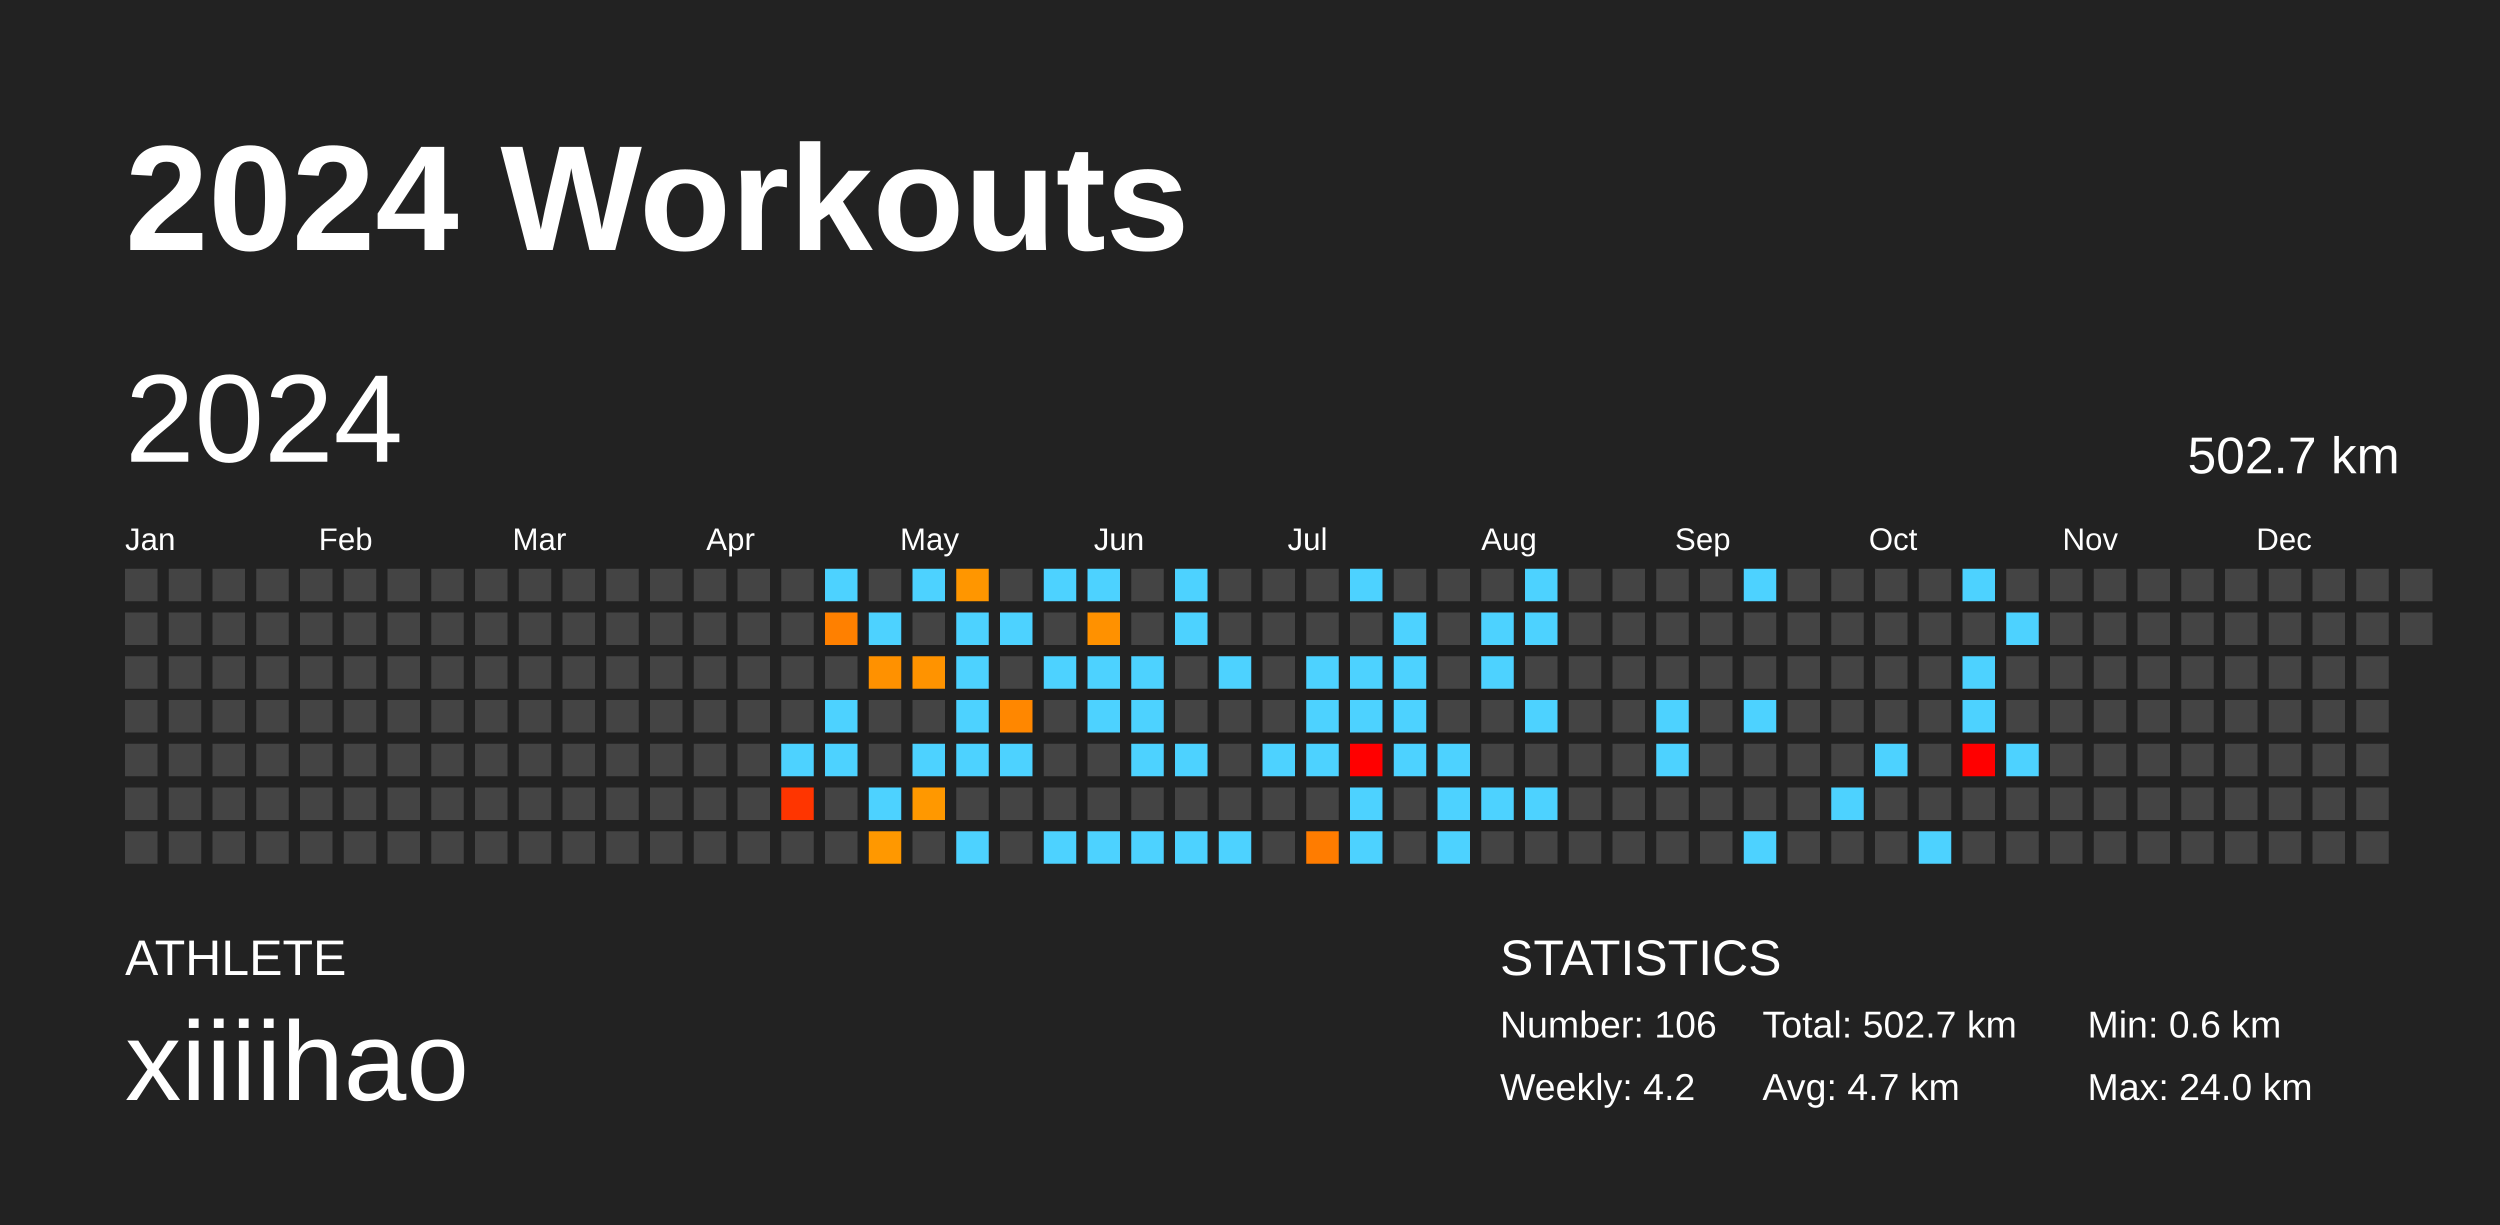
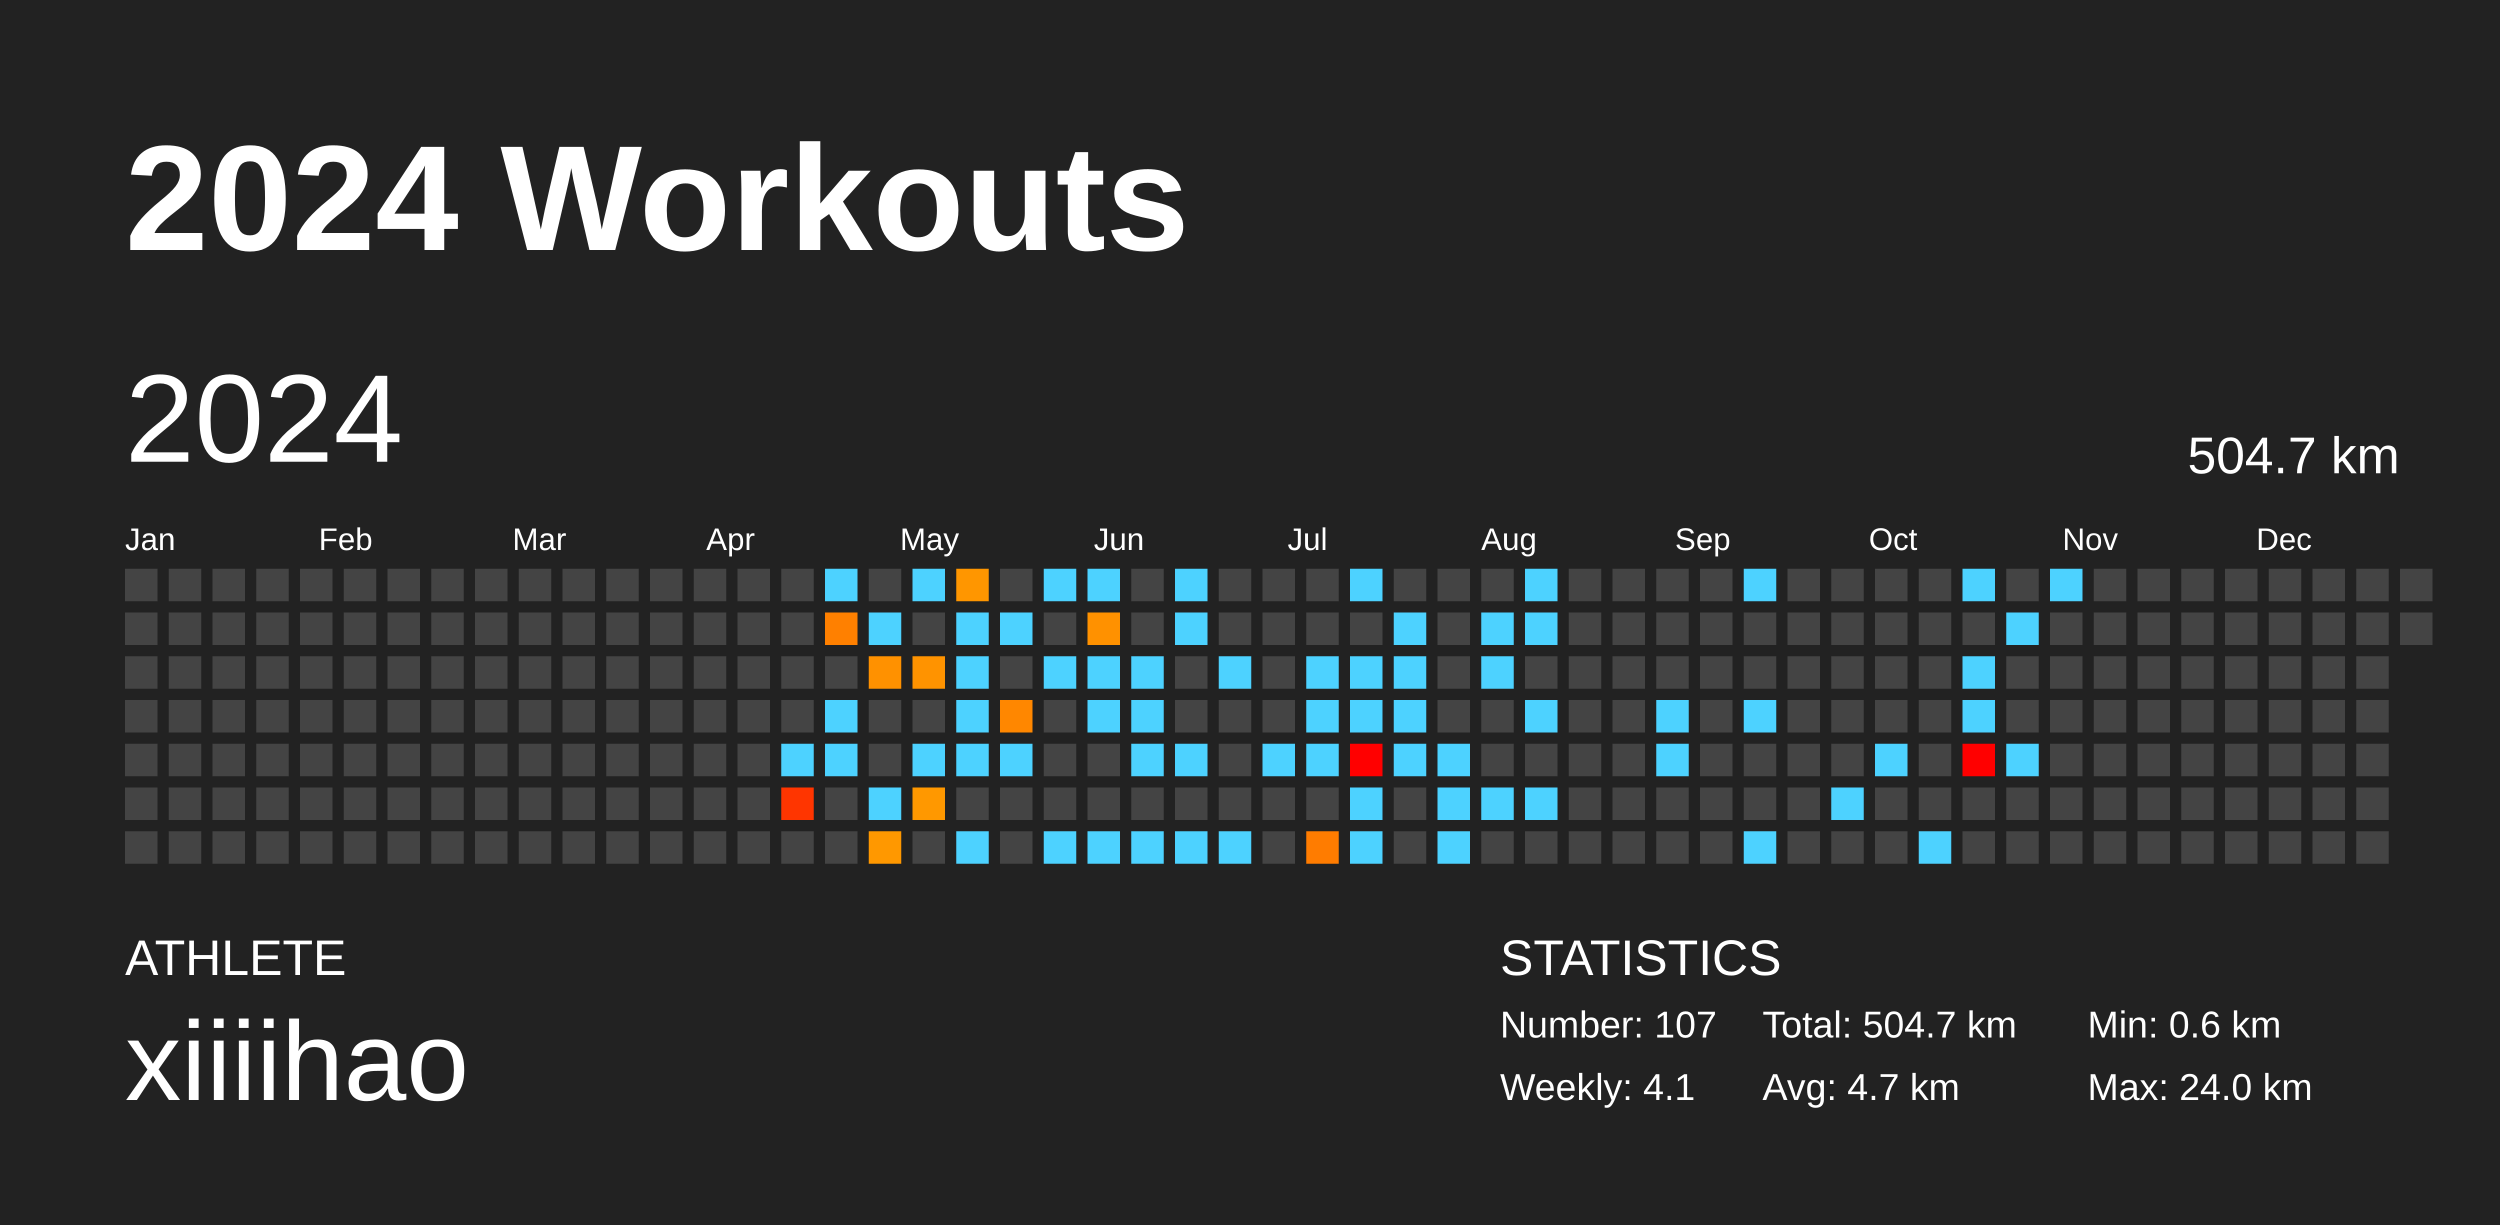
<svg xmlns="http://www.w3.org/2000/svg" baseProfile="full" height="98mm" version="1.1" viewBox="0,0,200,98" width="200mm">
  <defs />
  <rect fill="#222222" height="98" width="200" x="0" y="0" />
  <text fill="#FFFFFF" style="font-size:12px; font-family:Arial; font-weight:bold;" x="10" y="20">2024 Workouts</text>
  <text fill="#FFFFFF" style="font-size:4px; font-family:Arial" x="10" y="78">ATHLETE</text>
  <text fill="#FFFFFF" style="font-size:9px; font-family:Arial" x="10" y="88">xiiiihao</text>
  <text fill="#FFFFFF" style="font-size:4px; font-family:Arial" x="120" y="78">STATISTICS</text>
-   <text fill="#FFFFFF" style="font-size:3px; font-family:Arial" x="120" y="83">Number: 106</text>
-   <text fill="#FFFFFF" style="font-size:3px; font-family:Arial" x="120" y="88">Weekly: 4.2</text>
-   <text fill="#FFFFFF" style="font-size:3px; font-family:Arial" x="141" y="83">Total: 502.7 km</text>
+   <text fill="#FFFFFF" style="font-size:3px; font-family:Arial" x="120" y="83">Number: 107</text>
+   <text fill="#FFFFFF" style="font-size:3px; font-family:Arial" x="120" y="88">Weekly: 4.1</text>
+   <text fill="#FFFFFF" style="font-size:3px; font-family:Arial" x="141" y="83">Total: 504.7 km</text>
  <text fill="#FFFFFF" style="font-size:3px; font-family:Arial" x="141" y="88">Avg: 4.7 km</text>
  <text fill="#FFFFFF" style="font-size:3px; font-family:Arial" x="167" y="83">Min: 0.6 km</text>
  <text fill="#FFFFFF" style="font-size:3px; font-family:Arial" x="167" y="88">Max: 24.0 km</text>
  <text dominant-baseline="hanging" fill="#FFFFFF" style="font-size:10.0px; font-family:Arial;" x="10" y="30">2024</text>
-   <text dominant-baseline="hanging" fill="#FFFFFF" style="font-size:4.125px; font-family:Arial;" x="175" y="35">502.7 km</text>
+   <text dominant-baseline="hanging" fill="#FFFFFF" style="font-size:4.125px; font-family:Arial;" x="175" y="35">504.7 km</text>
  <text fill="#FFFFFF" style="font-size:2.5px; font-family:Arial" x="10.0" y="44">Jan</text>
  <text fill="#FFFFFF" style="font-size:2.5px; font-family:Arial" x="25.5" y="44">Feb</text>
  <text fill="#FFFFFF" style="font-size:2.5px; font-family:Arial" x="41.0" y="44">Mar</text>
  <text fill="#FFFFFF" style="font-size:2.5px; font-family:Arial" x="56.5" y="44">Apr</text>
  <text fill="#FFFFFF" style="font-size:2.5px; font-family:Arial" x="72.0" y="44">May</text>
  <text fill="#FFFFFF" style="font-size:2.5px; font-family:Arial" x="87.5" y="44">Jun</text>
  <text fill="#FFFFFF" style="font-size:2.5px; font-family:Arial" x="103.0" y="44">Jul</text>
  <text fill="#FFFFFF" style="font-size:2.5px; font-family:Arial" x="118.5" y="44">Aug</text>
  <text fill="#FFFFFF" style="font-size:2.5px; font-family:Arial" x="134.0" y="44">Sep</text>
  <text fill="#FFFFFF" style="font-size:2.5px; font-family:Arial" x="149.5" y="44">Oct</text>
  <text fill="#FFFFFF" style="font-size:2.5px; font-family:Arial" x="165.0" y="44">Nov</text>
  <text fill="#FFFFFF" style="font-size:2.5px; font-family:Arial" x="180.5" y="44">Dec</text>
  <rect fill="#444444" height="2.6" width="2.6" x="10.0" y="45.5" />
  <rect fill="#444444" height="2.6" width="2.6" x="10.0" y="49.0" />
  <rect fill="#444444" height="2.6" width="2.6" x="10.0" y="52.5" />
  <rect fill="#444444" height="2.6" width="2.6" x="10.0" y="56.0" />
  <rect fill="#444444" height="2.6" width="2.6" x="10.0" y="59.5" />
  <rect fill="#444444" height="2.6" width="2.6" x="10.0" y="63.0" />
  <rect fill="#444444" height="2.6" width="2.6" x="10.0" y="66.5" />
  <rect fill="#444444" height="2.6" width="2.6" x="13.5" y="45.5" />
  <rect fill="#444444" height="2.6" width="2.6" x="13.5" y="49.0" />
  <rect fill="#444444" height="2.6" width="2.6" x="13.5" y="52.5" />
  <rect fill="#444444" height="2.6" width="2.6" x="13.5" y="56.0" />
  <rect fill="#444444" height="2.6" width="2.6" x="13.5" y="59.5" />
  <rect fill="#444444" height="2.6" width="2.6" x="13.5" y="63.0" />
  <rect fill="#444444" height="2.6" width="2.6" x="13.5" y="66.5" />
  <rect fill="#444444" height="2.6" width="2.6" x="17.0" y="45.5" />
  <rect fill="#444444" height="2.6" width="2.6" x="17.0" y="49.0" />
  <rect fill="#444444" height="2.6" width="2.6" x="17.0" y="52.5" />
  <rect fill="#444444" height="2.6" width="2.6" x="17.0" y="56.0" />
  <rect fill="#444444" height="2.6" width="2.6" x="17.0" y="59.5" />
  <rect fill="#444444" height="2.6" width="2.6" x="17.0" y="63.0" />
  <rect fill="#444444" height="2.6" width="2.6" x="17.0" y="66.5" />
  <rect fill="#444444" height="2.6" width="2.6" x="20.5" y="45.5" />
  <rect fill="#444444" height="2.6" width="2.6" x="20.5" y="49.0" />
  <rect fill="#444444" height="2.6" width="2.6" x="20.5" y="52.5" />
  <rect fill="#444444" height="2.6" width="2.6" x="20.5" y="56.0" />
  <rect fill="#444444" height="2.6" width="2.6" x="20.5" y="59.5" />
  <rect fill="#444444" height="2.6" width="2.6" x="20.5" y="63.0" />
  <rect fill="#444444" height="2.6" width="2.6" x="20.5" y="66.5" />
  <rect fill="#444444" height="2.6" width="2.6" x="24.0" y="45.5" />
  <rect fill="#444444" height="2.6" width="2.6" x="24.0" y="49.0" />
  <rect fill="#444444" height="2.6" width="2.6" x="24.0" y="52.5" />
  <rect fill="#444444" height="2.6" width="2.6" x="24.0" y="56.0" />
  <rect fill="#444444" height="2.6" width="2.6" x="24.0" y="59.5" />
  <rect fill="#444444" height="2.6" width="2.6" x="24.0" y="63.0" />
  <rect fill="#444444" height="2.6" width="2.6" x="24.0" y="66.5" />
  <rect fill="#444444" height="2.6" width="2.6" x="27.5" y="45.5" />
  <rect fill="#444444" height="2.6" width="2.6" x="27.5" y="49.0" />
  <rect fill="#444444" height="2.6" width="2.6" x="27.5" y="52.5" />
  <rect fill="#444444" height="2.6" width="2.6" x="27.5" y="56.0" />
  <rect fill="#444444" height="2.6" width="2.6" x="27.5" y="59.5" />
  <rect fill="#444444" height="2.6" width="2.6" x="27.5" y="63.0" />
  <rect fill="#444444" height="2.6" width="2.6" x="27.5" y="66.5" />
  <rect fill="#444444" height="2.6" width="2.6" x="31.0" y="45.5" />
  <rect fill="#444444" height="2.6" width="2.6" x="31.0" y="49.0" />
  <rect fill="#444444" height="2.6" width="2.6" x="31.0" y="52.5" />
  <rect fill="#444444" height="2.6" width="2.6" x="31.0" y="56.0" />
  <rect fill="#444444" height="2.6" width="2.6" x="31.0" y="59.5" />
  <rect fill="#444444" height="2.6" width="2.6" x="31.0" y="63.0" />
  <rect fill="#444444" height="2.6" width="2.6" x="31.0" y="66.5" />
  <rect fill="#444444" height="2.6" width="2.6" x="34.5" y="45.5" />
  <rect fill="#444444" height="2.6" width="2.6" x="34.5" y="49.0" />
  <rect fill="#444444" height="2.6" width="2.6" x="34.5" y="52.5" />
  <rect fill="#444444" height="2.6" width="2.6" x="34.5" y="56.0" />
  <rect fill="#444444" height="2.6" width="2.6" x="34.5" y="59.5" />
  <rect fill="#444444" height="2.6" width="2.6" x="34.5" y="63.0" />
  <rect fill="#444444" height="2.6" width="2.6" x="34.5" y="66.5" />
  <rect fill="#444444" height="2.6" width="2.6" x="38.0" y="45.5" />
  <rect fill="#444444" height="2.6" width="2.6" x="38.0" y="49.0" />
  <rect fill="#444444" height="2.6" width="2.6" x="38.0" y="52.5" />
  <rect fill="#444444" height="2.6" width="2.6" x="38.0" y="56.0" />
  <rect fill="#444444" height="2.6" width="2.6" x="38.0" y="59.5" />
  <rect fill="#444444" height="2.6" width="2.6" x="38.0" y="63.0" />
  <rect fill="#444444" height="2.6" width="2.6" x="38.0" y="66.5" />
  <rect fill="#444444" height="2.6" width="2.6" x="41.5" y="45.5" />
  <rect fill="#444444" height="2.6" width="2.6" x="41.5" y="49.0" />
  <rect fill="#444444" height="2.6" width="2.6" x="41.5" y="52.5" />
  <rect fill="#444444" height="2.6" width="2.6" x="41.5" y="56.0" />
  <rect fill="#444444" height="2.6" width="2.6" x="41.5" y="59.5" />
  <rect fill="#444444" height="2.6" width="2.6" x="41.5" y="63.0" />
  <rect fill="#444444" height="2.6" width="2.6" x="41.5" y="66.5" />
  <rect fill="#444444" height="2.6" width="2.6" x="45.0" y="45.5" />
  <rect fill="#444444" height="2.6" width="2.6" x="45.0" y="49.0" />
  <rect fill="#444444" height="2.6" width="2.6" x="45.0" y="52.5" />
  <rect fill="#444444" height="2.6" width="2.6" x="45.0" y="56.0" />
  <rect fill="#444444" height="2.6" width="2.6" x="45.0" y="59.5" />
  <rect fill="#444444" height="2.6" width="2.6" x="45.0" y="63.0" />
  <rect fill="#444444" height="2.6" width="2.6" x="45.0" y="66.5" />
  <rect fill="#444444" height="2.6" width="2.6" x="48.5" y="45.5" />
  <rect fill="#444444" height="2.6" width="2.6" x="48.5" y="49.0" />
  <rect fill="#444444" height="2.6" width="2.6" x="48.5" y="52.5" />
  <rect fill="#444444" height="2.6" width="2.6" x="48.5" y="56.0" />
  <rect fill="#444444" height="2.6" width="2.6" x="48.5" y="59.5" />
  <rect fill="#444444" height="2.6" width="2.6" x="48.5" y="63.0" />
  <rect fill="#444444" height="2.6" width="2.6" x="48.5" y="66.5" />
  <rect fill="#444444" height="2.6" width="2.6" x="52.0" y="45.5" />
  <rect fill="#444444" height="2.6" width="2.6" x="52.0" y="49.0" />
  <rect fill="#444444" height="2.6" width="2.6" x="52.0" y="52.5" />
  <rect fill="#444444" height="2.6" width="2.6" x="52.0" y="56.0" />
  <rect fill="#444444" height="2.6" width="2.6" x="52.0" y="59.5" />
  <rect fill="#444444" height="2.6" width="2.6" x="52.0" y="63.0" />
  <rect fill="#444444" height="2.6" width="2.6" x="52.0" y="66.5" />
  <rect fill="#444444" height="2.6" width="2.6" x="55.5" y="45.5" />
  <rect fill="#444444" height="2.6" width="2.6" x="55.5" y="49.0" />
  <rect fill="#444444" height="2.6" width="2.6" x="55.5" y="52.5" />
  <rect fill="#444444" height="2.6" width="2.6" x="55.5" y="56.0" />
  <rect fill="#444444" height="2.6" width="2.6" x="55.5" y="59.5" />
  <rect fill="#444444" height="2.6" width="2.6" x="55.5" y="63.0" />
  <rect fill="#444444" height="2.6" width="2.6" x="55.5" y="66.5" />
  <rect fill="#444444" height="2.6" width="2.6" x="59.0" y="45.5" />
  <rect fill="#444444" height="2.6" width="2.6" x="59.0" y="49.0" />
  <rect fill="#444444" height="2.6" width="2.6" x="59.0" y="52.5" />
  <rect fill="#444444" height="2.6" width="2.6" x="59.0" y="56.0" />
  <rect fill="#444444" height="2.6" width="2.6" x="59.0" y="59.5" />
  <rect fill="#444444" height="2.6" width="2.6" x="59.0" y="63.0" />
  <rect fill="#444444" height="2.6" width="2.6" x="59.0" y="66.5" />
  <rect fill="#444444" height="2.6" width="2.6" x="62.5" y="45.5" />
  <rect fill="#444444" height="2.6" width="2.6" x="62.5" y="49.0" />
  <rect fill="#444444" height="2.6" width="2.6" x="62.5" y="52.5" />
  <rect fill="#444444" height="2.6" width="2.6" x="62.5" y="56.0" />
  <rect fill="#4dd2ff" height="2.6" width="2.6" x="62.5" y="59.5" />
  <rect fill="#ff3500" height="2.6" width="2.6" x="62.5" y="63.0" />
  <rect fill="#444444" height="2.6" width="2.6" x="62.5" y="66.5" />
  <rect fill="#4dd2ff" height="2.6" width="2.6" x="66.0" y="45.5" />
  <rect fill="#ff8000" height="2.6" width="2.6" x="66.0" y="49.0" />
  <rect fill="#444444" height="2.6" width="2.6" x="66.0" y="52.5" />
  <rect fill="#4dd2ff" height="2.6" width="2.6" x="66.0" y="56.0" />
  <rect fill="#4dd2ff" height="2.6" width="2.6" x="66.0" y="59.5" />
  <rect fill="#444444" height="2.6" width="2.6" x="66.0" y="63.0" />
  <rect fill="#444444" height="2.6" width="2.6" x="66.0" y="66.5" />
  <rect fill="#444444" height="2.6" width="2.6" x="69.5" y="45.5" />
  <rect fill="#4dd2ff" height="2.6" width="2.6" x="69.5" y="49.0" />
  <rect fill="#ff9100" height="2.6" width="2.6" x="69.5" y="52.5" />
  <rect fill="#444444" height="2.6" width="2.6" x="69.5" y="56.0" />
  <rect fill="#444444" height="2.6" width="2.6" x="69.5" y="59.5" />
  <rect fill="#4dd2ff" height="2.6" width="2.6" x="69.5" y="63.0" />
  <rect fill="#ff9800" height="2.6" width="2.6" x="69.5" y="66.5" />
  <rect fill="#4dd2ff" height="2.6" width="2.6" x="73.0" y="45.5" />
  <rect fill="#444444" height="2.6" width="2.6" x="73.0" y="49.0" />
  <rect fill="#ff9300" height="2.6" width="2.6" x="73.0" y="52.5" />
  <rect fill="#444444" height="2.6" width="2.6" x="73.0" y="56.0" />
  <rect fill="#4dd2ff" height="2.6" width="2.6" x="73.0" y="59.5" />
  <rect fill="#ff9800" height="2.6" width="2.6" x="73.0" y="63.0" />
  <rect fill="#444444" height="2.6" width="2.6" x="73.0" y="66.5" />
  <rect fill="#ff9600" height="2.6" width="2.6" x="76.5" y="45.5" />
  <rect fill="#4dd2ff" height="2.6" width="2.6" x="76.5" y="49.0" />
  <rect fill="#4dd2ff" height="2.6" width="2.6" x="76.5" y="52.5" />
  <rect fill="#4dd2ff" height="2.6" width="2.6" x="76.5" y="56.0" />
  <rect fill="#4dd2ff" height="2.6" width="2.6" x="76.5" y="59.5" />
  <rect fill="#444444" height="2.6" width="2.6" x="76.5" y="63.0" />
  <rect fill="#4dd2ff" height="2.6" width="2.6" x="76.5" y="66.5" />
  <rect fill="#444444" height="2.6" width="2.6" x="80.0" y="45.5" />
  <rect fill="#4dd2ff" height="2.6" width="2.6" x="80.0" y="49.0" />
  <rect fill="#444444" height="2.6" width="2.6" x="80.0" y="52.5" />
  <rect fill="#ff8700" height="2.6" width="2.6" x="80.0" y="56.0" />
  <rect fill="#4dd2ff" height="2.6" width="2.6" x="80.0" y="59.5" />
  <rect fill="#444444" height="2.6" width="2.6" x="80.0" y="63.0" />
  <rect fill="#444444" height="2.6" width="2.6" x="80.0" y="66.5" />
  <rect fill="#4dd2ff" height="2.6" width="2.6" x="83.5" y="45.5" />
  <rect fill="#444444" height="2.6" width="2.6" x="83.5" y="49.0" />
  <rect fill="#4dd2ff" height="2.6" width="2.6" x="83.5" y="52.5" />
  <rect fill="#444444" height="2.6" width="2.6" x="83.5" y="56.0" />
  <rect fill="#444444" height="2.6" width="2.6" x="83.5" y="59.5" />
  <rect fill="#444444" height="2.6" width="2.6" x="83.5" y="63.0" />
  <rect fill="#4dd2ff" height="2.6" width="2.6" x="83.5" y="66.5" />
  <rect fill="#4dd2ff" height="2.6" width="2.6" x="87.0" y="45.5" />
  <rect fill="#ff9100" height="2.6" width="2.6" x="87.0" y="49.0" />
  <rect fill="#4dd2ff" height="2.6" width="2.6" x="87.0" y="52.5" />
  <rect fill="#4dd2ff" height="2.6" width="2.6" x="87.0" y="56.0" />
  <rect fill="#444444" height="2.6" width="2.6" x="87.0" y="59.5" />
  <rect fill="#444444" height="2.6" width="2.6" x="87.0" y="63.0" />
  <rect fill="#4dd2ff" height="2.6" width="2.6" x="87.0" y="66.5" />
  <rect fill="#444444" height="2.6" width="2.6" x="90.5" y="45.5" />
  <rect fill="#444444" height="2.6" width="2.6" x="90.5" y="49.0" />
  <rect fill="#4dd2ff" height="2.6" width="2.6" x="90.5" y="52.5" />
  <rect fill="#4dd2ff" height="2.6" width="2.6" x="90.5" y="56.0" />
  <rect fill="#4dd2ff" height="2.6" width="2.6" x="90.5" y="59.5" />
  <rect fill="#444444" height="2.6" width="2.6" x="90.5" y="63.0" />
  <rect fill="#4dd2ff" height="2.6" width="2.6" x="90.5" y="66.5" />
  <rect fill="#4dd2ff" height="2.6" width="2.6" x="94.0" y="45.5" />
  <rect fill="#4dd2ff" height="2.6" width="2.6" x="94.0" y="49.0" />
  <rect fill="#444444" height="2.6" width="2.6" x="94.0" y="52.5" />
  <rect fill="#444444" height="2.6" width="2.6" x="94.0" y="56.0" />
  <rect fill="#4dd2ff" height="2.6" width="2.6" x="94.0" y="59.5" />
  <rect fill="#444444" height="2.6" width="2.6" x="94.0" y="63.0" />
  <rect fill="#4dd2ff" height="2.6" width="2.6" x="94.0" y="66.5" />
  <rect fill="#444444" height="2.6" width="2.6" x="97.5" y="45.5" />
  <rect fill="#444444" height="2.6" width="2.6" x="97.5" y="49.0" />
  <rect fill="#4dd2ff" height="2.6" width="2.6" x="97.5" y="52.5" />
  <rect fill="#444444" height="2.6" width="2.6" x="97.5" y="56.0" />
  <rect fill="#444444" height="2.6" width="2.6" x="97.5" y="59.5" />
  <rect fill="#444444" height="2.6" width="2.6" x="97.5" y="63.0" />
  <rect fill="#4dd2ff" height="2.6" width="2.6" x="97.5" y="66.5" />
  <rect fill="#444444" height="2.6" width="2.6" x="101.0" y="45.5" />
  <rect fill="#444444" height="2.6" width="2.6" x="101.0" y="49.0" />
  <rect fill="#444444" height="2.6" width="2.6" x="101.0" y="52.5" />
  <rect fill="#444444" height="2.6" width="2.6" x="101.0" y="56.0" />
  <rect fill="#4dd2ff" height="2.6" width="2.6" x="101.0" y="59.5" />
  <rect fill="#444444" height="2.6" width="2.6" x="101.0" y="63.0" />
  <rect fill="#444444" height="2.6" width="2.6" x="101.0" y="66.5" />
  <rect fill="#444444" height="2.6" width="2.6" x="104.5" y="45.5" />
  <rect fill="#444444" height="2.6" width="2.6" x="104.5" y="49.0" />
  <rect fill="#4dd2ff" height="2.6" width="2.6" x="104.5" y="52.5" />
  <rect fill="#4dd2ff" height="2.6" width="2.6" x="104.5" y="56.0" />
  <rect fill="#4dd2ff" height="2.6" width="2.6" x="104.5" y="59.5" />
  <rect fill="#444444" height="2.6" width="2.6" x="104.5" y="63.0" />
  <rect fill="#ff7c00" height="2.6" width="2.6" x="104.5" y="66.5" />
  <rect fill="#4dd2ff" height="2.6" width="2.6" x="108.0" y="45.5" />
  <rect fill="#444444" height="2.6" width="2.6" x="108.0" y="49.0" />
  <rect fill="#4dd2ff" height="2.6" width="2.6" x="108.0" y="52.5" />
  <rect fill="#4dd2ff" height="2.6" width="2.6" x="108.0" y="56.0" />
  <rect fill="red" height="2.6" width="2.6" x="108.0" y="59.5" />
  <rect fill="#4dd2ff" height="2.6" width="2.6" x="108.0" y="63.0" />
  <rect fill="#4dd2ff" height="2.6" width="2.6" x="108.0" y="66.5" />
  <rect fill="#444444" height="2.6" width="2.6" x="111.5" y="45.5" />
  <rect fill="#4dd2ff" height="2.6" width="2.6" x="111.5" y="49.0" />
  <rect fill="#4dd2ff" height="2.6" width="2.6" x="111.5" y="52.5" />
  <rect fill="#4dd2ff" height="2.6" width="2.6" x="111.5" y="56.0" />
  <rect fill="#4dd2ff" height="2.6" width="2.6" x="111.5" y="59.5" />
  <rect fill="#444444" height="2.6" width="2.6" x="111.5" y="63.0" />
  <rect fill="#444444" height="2.6" width="2.6" x="111.5" y="66.5" />
  <rect fill="#444444" height="2.6" width="2.6" x="115.0" y="45.5" />
  <rect fill="#444444" height="2.6" width="2.6" x="115.0" y="49.0" />
  <rect fill="#444444" height="2.6" width="2.6" x="115.0" y="52.5" />
  <rect fill="#444444" height="2.6" width="2.6" x="115.0" y="56.0" />
  <rect fill="#4dd2ff" height="2.6" width="2.6" x="115.0" y="59.5" />
  <rect fill="#4dd2ff" height="2.6" width="2.6" x="115.0" y="63.0" />
  <rect fill="#4dd2ff" height="2.6" width="2.6" x="115.0" y="66.5" />
  <rect fill="#444444" height="2.6" width="2.6" x="118.5" y="45.5" />
  <rect fill="#4dd2ff" height="2.6" width="2.6" x="118.5" y="49.0" />
  <rect fill="#4dd2ff" height="2.6" width="2.6" x="118.5" y="52.5" />
  <rect fill="#444444" height="2.6" width="2.6" x="118.5" y="56.0" />
  <rect fill="#444444" height="2.6" width="2.6" x="118.5" y="59.5" />
  <rect fill="#4dd2ff" height="2.6" width="2.6" x="118.5" y="63.0" />
  <rect fill="#444444" height="2.6" width="2.6" x="118.5" y="66.5" />
  <rect fill="#4dd2ff" height="2.6" width="2.6" x="122.0" y="45.5" />
  <rect fill="#4dd2ff" height="2.6" width="2.6" x="122.0" y="49.0" />
  <rect fill="#444444" height="2.6" width="2.6" x="122.0" y="52.5" />
  <rect fill="#4dd2ff" height="2.6" width="2.6" x="122.0" y="56.0" />
  <rect fill="#444444" height="2.6" width="2.6" x="122.0" y="59.5" />
  <rect fill="#4dd2ff" height="2.6" width="2.6" x="122.0" y="63.0" />
  <rect fill="#444444" height="2.6" width="2.6" x="122.0" y="66.5" />
  <rect fill="#444444" height="2.6" width="2.6" x="125.5" y="45.5" />
  <rect fill="#444444" height="2.6" width="2.6" x="125.5" y="49.0" />
  <rect fill="#444444" height="2.6" width="2.6" x="125.5" y="52.5" />
  <rect fill="#444444" height="2.6" width="2.6" x="125.5" y="56.0" />
  <rect fill="#444444" height="2.6" width="2.6" x="125.5" y="59.5" />
  <rect fill="#444444" height="2.6" width="2.6" x="125.5" y="63.0" />
  <rect fill="#444444" height="2.6" width="2.6" x="125.5" y="66.5" />
  <rect fill="#444444" height="2.6" width="2.6" x="129.0" y="45.5" />
  <rect fill="#444444" height="2.6" width="2.6" x="129.0" y="49.0" />
  <rect fill="#444444" height="2.6" width="2.6" x="129.0" y="52.5" />
  <rect fill="#444444" height="2.6" width="2.6" x="129.0" y="56.0" />
  <rect fill="#444444" height="2.6" width="2.6" x="129.0" y="59.5" />
  <rect fill="#444444" height="2.6" width="2.6" x="129.0" y="63.0" />
  <rect fill="#444444" height="2.6" width="2.6" x="129.0" y="66.5" />
  <rect fill="#444444" height="2.6" width="2.6" x="132.5" y="45.5" />
  <rect fill="#444444" height="2.6" width="2.6" x="132.5" y="49.0" />
  <rect fill="#444444" height="2.6" width="2.6" x="132.5" y="52.5" />
  <rect fill="#4dd2ff" height="2.6" width="2.6" x="132.5" y="56.0" />
  <rect fill="#4dd2ff" height="2.6" width="2.6" x="132.5" y="59.5" />
  <rect fill="#444444" height="2.6" width="2.6" x="132.5" y="63.0" />
  <rect fill="#444444" height="2.6" width="2.6" x="132.5" y="66.5" />
  <rect fill="#444444" height="2.6" width="2.6" x="136.0" y="45.5" />
  <rect fill="#444444" height="2.6" width="2.6" x="136.0" y="49.0" />
  <rect fill="#444444" height="2.6" width="2.6" x="136.0" y="52.5" />
  <rect fill="#444444" height="2.6" width="2.6" x="136.0" y="56.0" />
  <rect fill="#444444" height="2.6" width="2.6" x="136.0" y="59.5" />
  <rect fill="#444444" height="2.6" width="2.6" x="136.0" y="63.0" />
  <rect fill="#444444" height="2.6" width="2.6" x="136.0" y="66.5" />
  <rect fill="#4dd2ff" height="2.6" width="2.6" x="139.5" y="45.5" />
  <rect fill="#444444" height="2.6" width="2.6" x="139.5" y="49.0" />
  <rect fill="#444444" height="2.6" width="2.6" x="139.5" y="52.5" />
  <rect fill="#4dd2ff" height="2.6" width="2.6" x="139.5" y="56.0" />
  <rect fill="#444444" height="2.6" width="2.6" x="139.5" y="59.5" />
  <rect fill="#444444" height="2.6" width="2.6" x="139.5" y="63.0" />
  <rect fill="#4dd2ff" height="2.6" width="2.6" x="139.5" y="66.5" />
  <rect fill="#444444" height="2.6" width="2.6" x="143.0" y="45.5" />
  <rect fill="#444444" height="2.6" width="2.6" x="143.0" y="49.0" />
  <rect fill="#444444" height="2.6" width="2.6" x="143.0" y="52.5" />
  <rect fill="#444444" height="2.6" width="2.6" x="143.0" y="56.0" />
  <rect fill="#444444" height="2.6" width="2.6" x="143.0" y="59.5" />
  <rect fill="#444444" height="2.6" width="2.6" x="143.0" y="63.0" />
  <rect fill="#444444" height="2.6" width="2.6" x="143.0" y="66.5" />
  <rect fill="#444444" height="2.6" width="2.6" x="146.5" y="45.5" />
  <rect fill="#444444" height="2.6" width="2.6" x="146.5" y="49.0" />
  <rect fill="#444444" height="2.6" width="2.6" x="146.5" y="52.5" />
  <rect fill="#444444" height="2.6" width="2.6" x="146.5" y="56.0" />
  <rect fill="#444444" height="2.6" width="2.6" x="146.5" y="59.5" />
  <rect fill="#4dd2ff" height="2.6" width="2.6" x="146.5" y="63.0" />
  <rect fill="#444444" height="2.6" width="2.6" x="146.5" y="66.5" />
  <rect fill="#444444" height="2.6" width="2.6" x="150.0" y="45.5" />
  <rect fill="#444444" height="2.6" width="2.6" x="150.0" y="49.0" />
  <rect fill="#444444" height="2.6" width="2.6" x="150.0" y="52.5" />
  <rect fill="#444444" height="2.6" width="2.6" x="150.0" y="56.0" />
  <rect fill="#4dd2ff" height="2.6" width="2.6" x="150.0" y="59.5" />
  <rect fill="#444444" height="2.6" width="2.6" x="150.0" y="63.0" />
  <rect fill="#444444" height="2.6" width="2.6" x="150.0" y="66.5" />
  <rect fill="#444444" height="2.6" width="2.6" x="153.5" y="45.5" />
  <rect fill="#444444" height="2.6" width="2.6" x="153.5" y="49.0" />
  <rect fill="#444444" height="2.6" width="2.6" x="153.5" y="52.5" />
  <rect fill="#444444" height="2.6" width="2.6" x="153.5" y="56.0" />
  <rect fill="#444444" height="2.6" width="2.6" x="153.5" y="59.5" />
  <rect fill="#444444" height="2.6" width="2.6" x="153.5" y="63.0" />
  <rect fill="#4dd2ff" height="2.6" width="2.6" x="153.5" y="66.5" />
  <rect fill="#4dd2ff" height="2.6" width="2.6" x="157.0" y="45.5" />
  <rect fill="#444444" height="2.6" width="2.6" x="157.0" y="49.0" />
  <rect fill="#4dd2ff" height="2.6" width="2.6" x="157.0" y="52.5" />
  <rect fill="#4dd2ff" height="2.6" width="2.6" x="157.0" y="56.0" />
  <rect fill="red" height="2.6" width="2.6" x="157.0" y="59.5" />
  <rect fill="#444444" height="2.6" width="2.6" x="157.0" y="63.0" />
  <rect fill="#444444" height="2.6" width="2.6" x="157.0" y="66.5" />
  <rect fill="#444444" height="2.6" width="2.6" x="160.5" y="45.5" />
  <rect fill="#4dd2ff" height="2.6" width="2.6" x="160.5" y="49.0" />
  <rect fill="#444444" height="2.6" width="2.6" x="160.5" y="52.5" />
  <rect fill="#444444" height="2.6" width="2.6" x="160.5" y="56.0" />
  <rect fill="#4dd2ff" height="2.6" width="2.6" x="160.5" y="59.5" />
  <rect fill="#444444" height="2.6" width="2.6" x="160.5" y="63.0" />
  <rect fill="#444444" height="2.6" width="2.6" x="160.5" y="66.5" />
-   <rect fill="#444444" height="2.6" width="2.6" x="164.0" y="45.5" />
+   <rect fill="#4dd2ff" height="2.6" width="2.6" x="164.0" y="45.5" />
  <rect fill="#444444" height="2.6" width="2.6" x="164.0" y="49.0" />
  <rect fill="#444444" height="2.6" width="2.6" x="164.0" y="52.5" />
  <rect fill="#444444" height="2.6" width="2.6" x="164.0" y="56.0" />
  <rect fill="#444444" height="2.6" width="2.6" x="164.0" y="59.5" />
  <rect fill="#444444" height="2.6" width="2.6" x="164.0" y="63.0" />
  <rect fill="#444444" height="2.6" width="2.6" x="164.0" y="66.5" />
  <rect fill="#444444" height="2.6" width="2.6" x="167.5" y="45.5" />
  <rect fill="#444444" height="2.6" width="2.6" x="167.5" y="49.0" />
  <rect fill="#444444" height="2.6" width="2.6" x="167.5" y="52.5" />
  <rect fill="#444444" height="2.6" width="2.6" x="167.5" y="56.0" />
  <rect fill="#444444" height="2.6" width="2.6" x="167.5" y="59.5" />
  <rect fill="#444444" height="2.6" width="2.6" x="167.5" y="63.0" />
  <rect fill="#444444" height="2.6" width="2.6" x="167.5" y="66.5" />
  <rect fill="#444444" height="2.6" width="2.6" x="171.0" y="45.5" />
  <rect fill="#444444" height="2.6" width="2.6" x="171.0" y="49.0" />
  <rect fill="#444444" height="2.6" width="2.6" x="171.0" y="52.5" />
  <rect fill="#444444" height="2.6" width="2.6" x="171.0" y="56.0" />
  <rect fill="#444444" height="2.6" width="2.6" x="171.0" y="59.5" />
  <rect fill="#444444" height="2.6" width="2.6" x="171.0" y="63.0" />
  <rect fill="#444444" height="2.6" width="2.6" x="171.0" y="66.5" />
  <rect fill="#444444" height="2.6" width="2.6" x="174.5" y="45.5" />
  <rect fill="#444444" height="2.6" width="2.6" x="174.5" y="49.0" />
  <rect fill="#444444" height="2.6" width="2.6" x="174.5" y="52.5" />
  <rect fill="#444444" height="2.6" width="2.6" x="174.5" y="56.0" />
  <rect fill="#444444" height="2.6" width="2.6" x="174.5" y="59.5" />
  <rect fill="#444444" height="2.6" width="2.6" x="174.5" y="63.0" />
  <rect fill="#444444" height="2.6" width="2.6" x="174.5" y="66.5" />
  <rect fill="#444444" height="2.6" width="2.6" x="178.0" y="45.5" />
  <rect fill="#444444" height="2.6" width="2.6" x="178.0" y="49.0" />
  <rect fill="#444444" height="2.6" width="2.6" x="178.0" y="52.5" />
  <rect fill="#444444" height="2.6" width="2.6" x="178.0" y="56.0" />
  <rect fill="#444444" height="2.6" width="2.6" x="178.0" y="59.5" />
  <rect fill="#444444" height="2.6" width="2.6" x="178.0" y="63.0" />
  <rect fill="#444444" height="2.6" width="2.6" x="178.0" y="66.5" />
  <rect fill="#444444" height="2.6" width="2.6" x="181.5" y="45.5" />
  <rect fill="#444444" height="2.6" width="2.6" x="181.5" y="49.0" />
  <rect fill="#444444" height="2.6" width="2.6" x="181.5" y="52.5" />
  <rect fill="#444444" height="2.6" width="2.6" x="181.5" y="56.0" />
  <rect fill="#444444" height="2.6" width="2.6" x="181.5" y="59.5" />
  <rect fill="#444444" height="2.6" width="2.6" x="181.5" y="63.0" />
  <rect fill="#444444" height="2.6" width="2.6" x="181.5" y="66.5" />
  <rect fill="#444444" height="2.6" width="2.6" x="185.0" y="45.5" />
  <rect fill="#444444" height="2.6" width="2.6" x="185.0" y="49.0" />
  <rect fill="#444444" height="2.6" width="2.6" x="185.0" y="52.5" />
  <rect fill="#444444" height="2.6" width="2.6" x="185.0" y="56.0" />
  <rect fill="#444444" height="2.6" width="2.6" x="185.0" y="59.5" />
  <rect fill="#444444" height="2.6" width="2.6" x="185.0" y="63.0" />
  <rect fill="#444444" height="2.6" width="2.6" x="185.0" y="66.5" />
  <rect fill="#444444" height="2.6" width="2.6" x="188.5" y="45.5" />
  <rect fill="#444444" height="2.6" width="2.6" x="188.5" y="49.0" />
  <rect fill="#444444" height="2.6" width="2.6" x="188.5" y="52.5" />
  <rect fill="#444444" height="2.6" width="2.6" x="188.5" y="56.0" />
  <rect fill="#444444" height="2.6" width="2.6" x="188.5" y="59.5" />
  <rect fill="#444444" height="2.6" width="2.6" x="188.5" y="63.0" />
  <rect fill="#444444" height="2.6" width="2.6" x="188.5" y="66.5" />
  <rect fill="#444444" height="2.6" width="2.6" x="192.0" y="45.5" />
  <rect fill="#444444" height="2.6" width="2.6" x="192.0" y="49.0" />
</svg>
